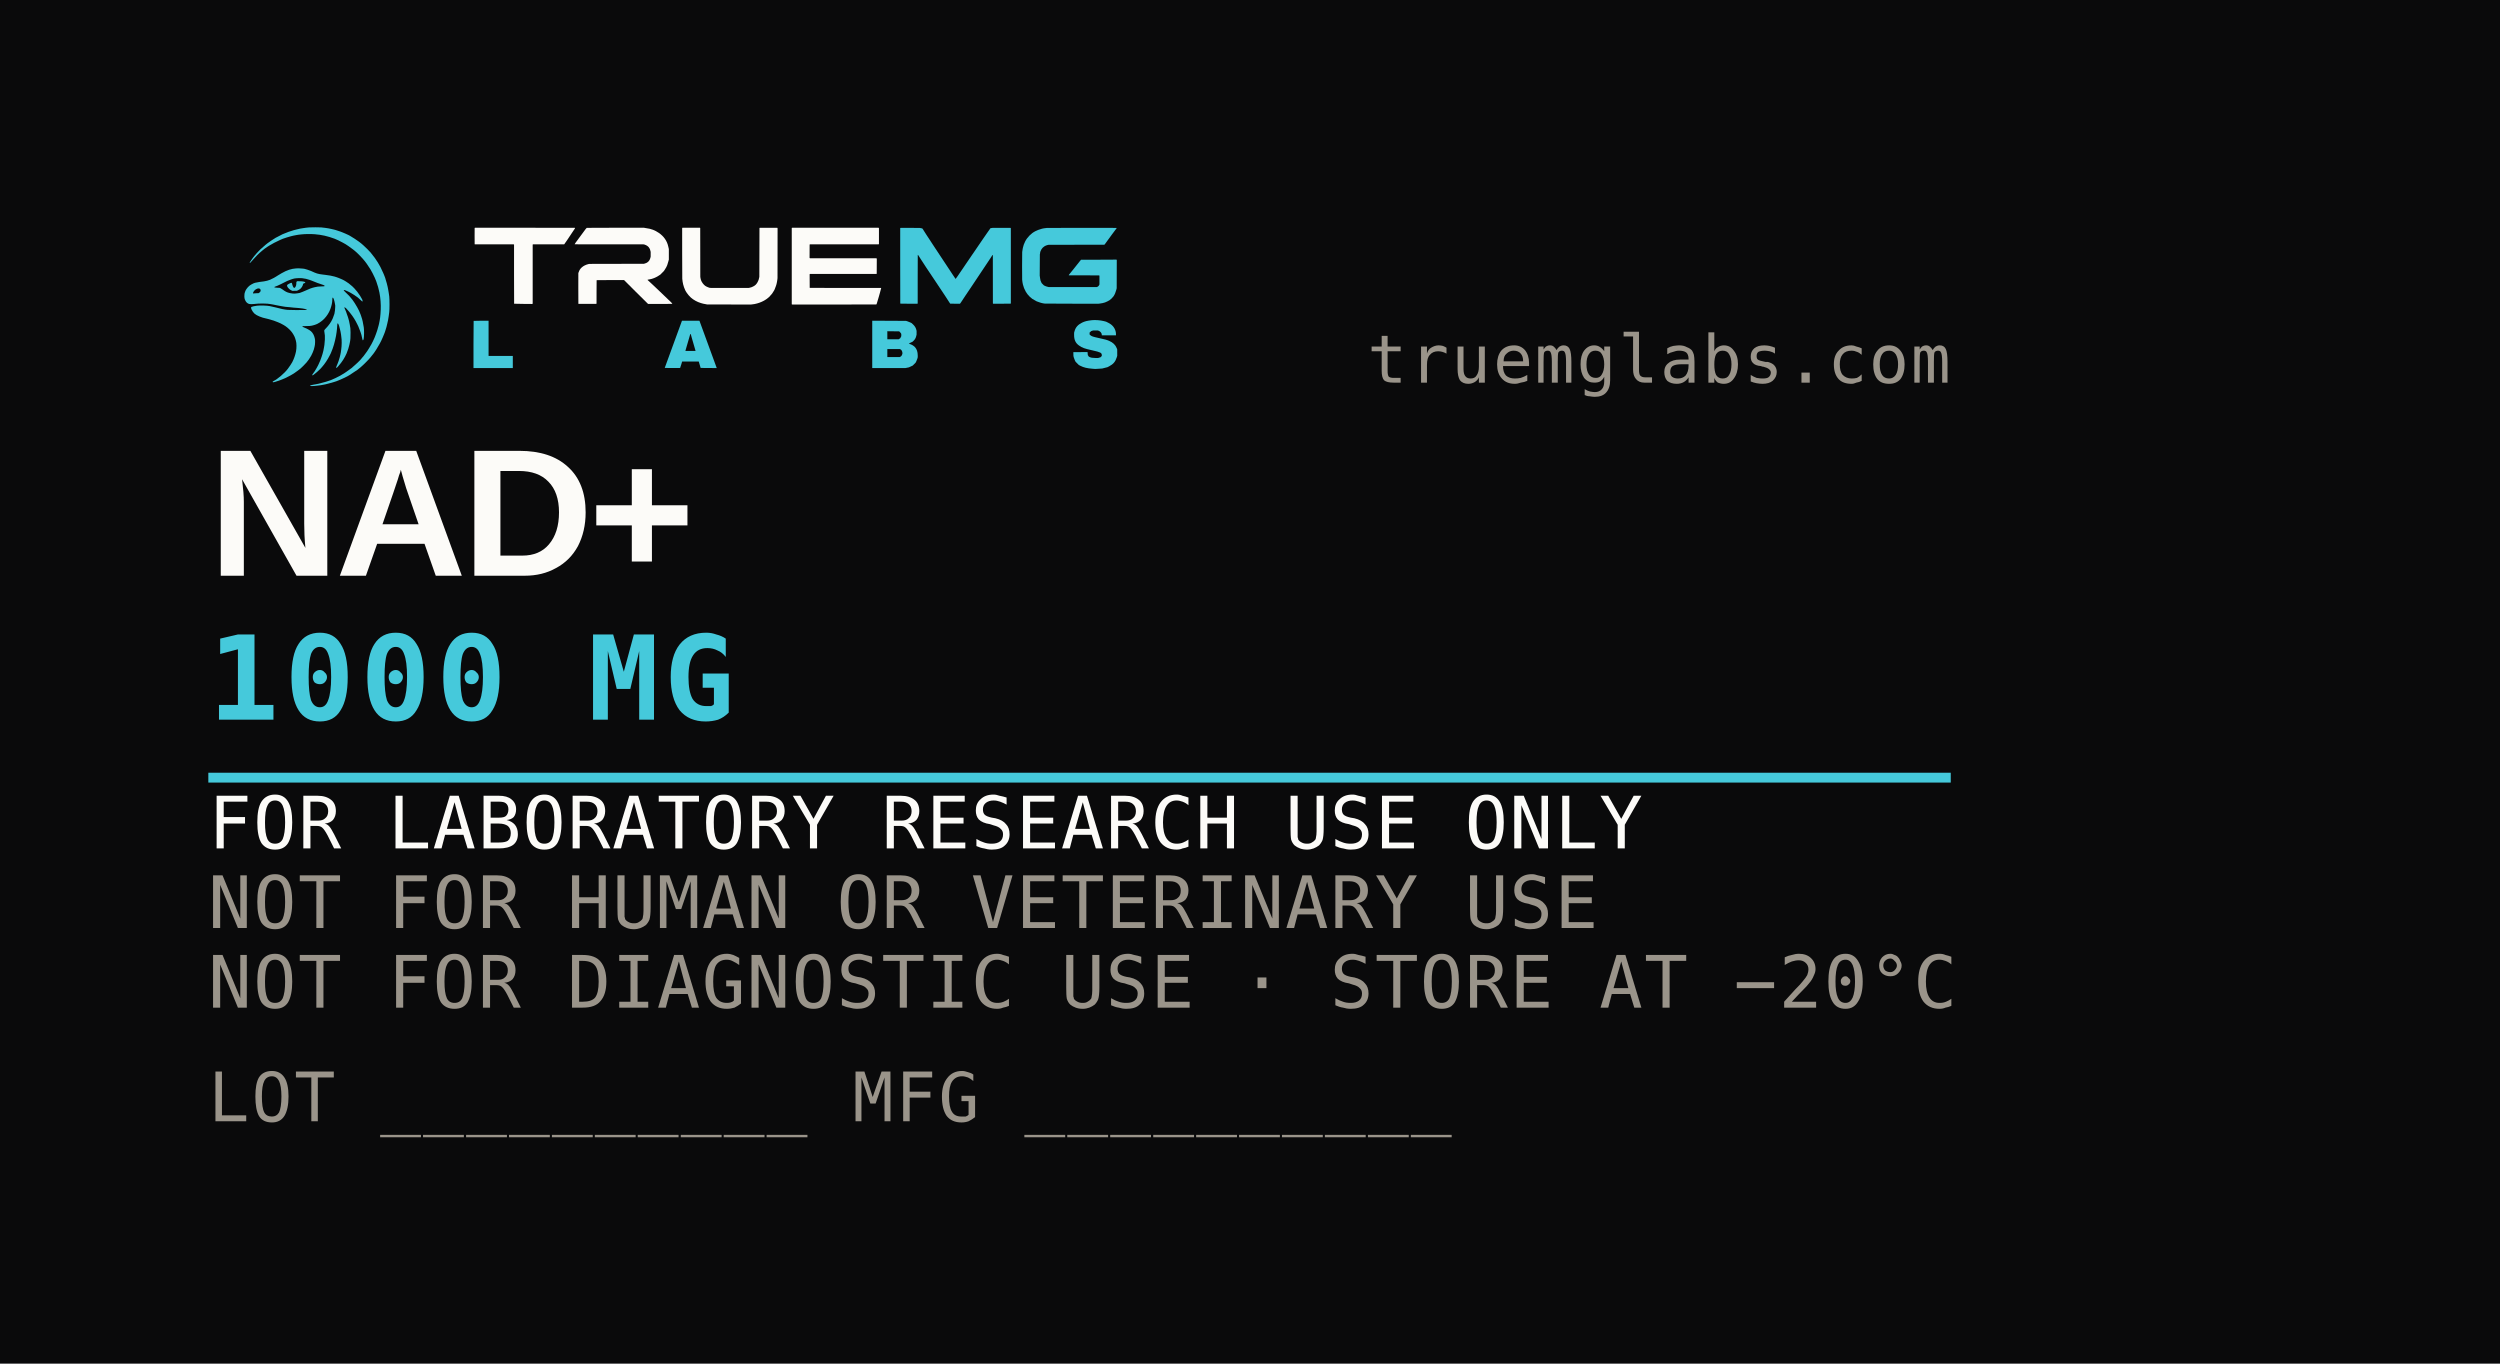
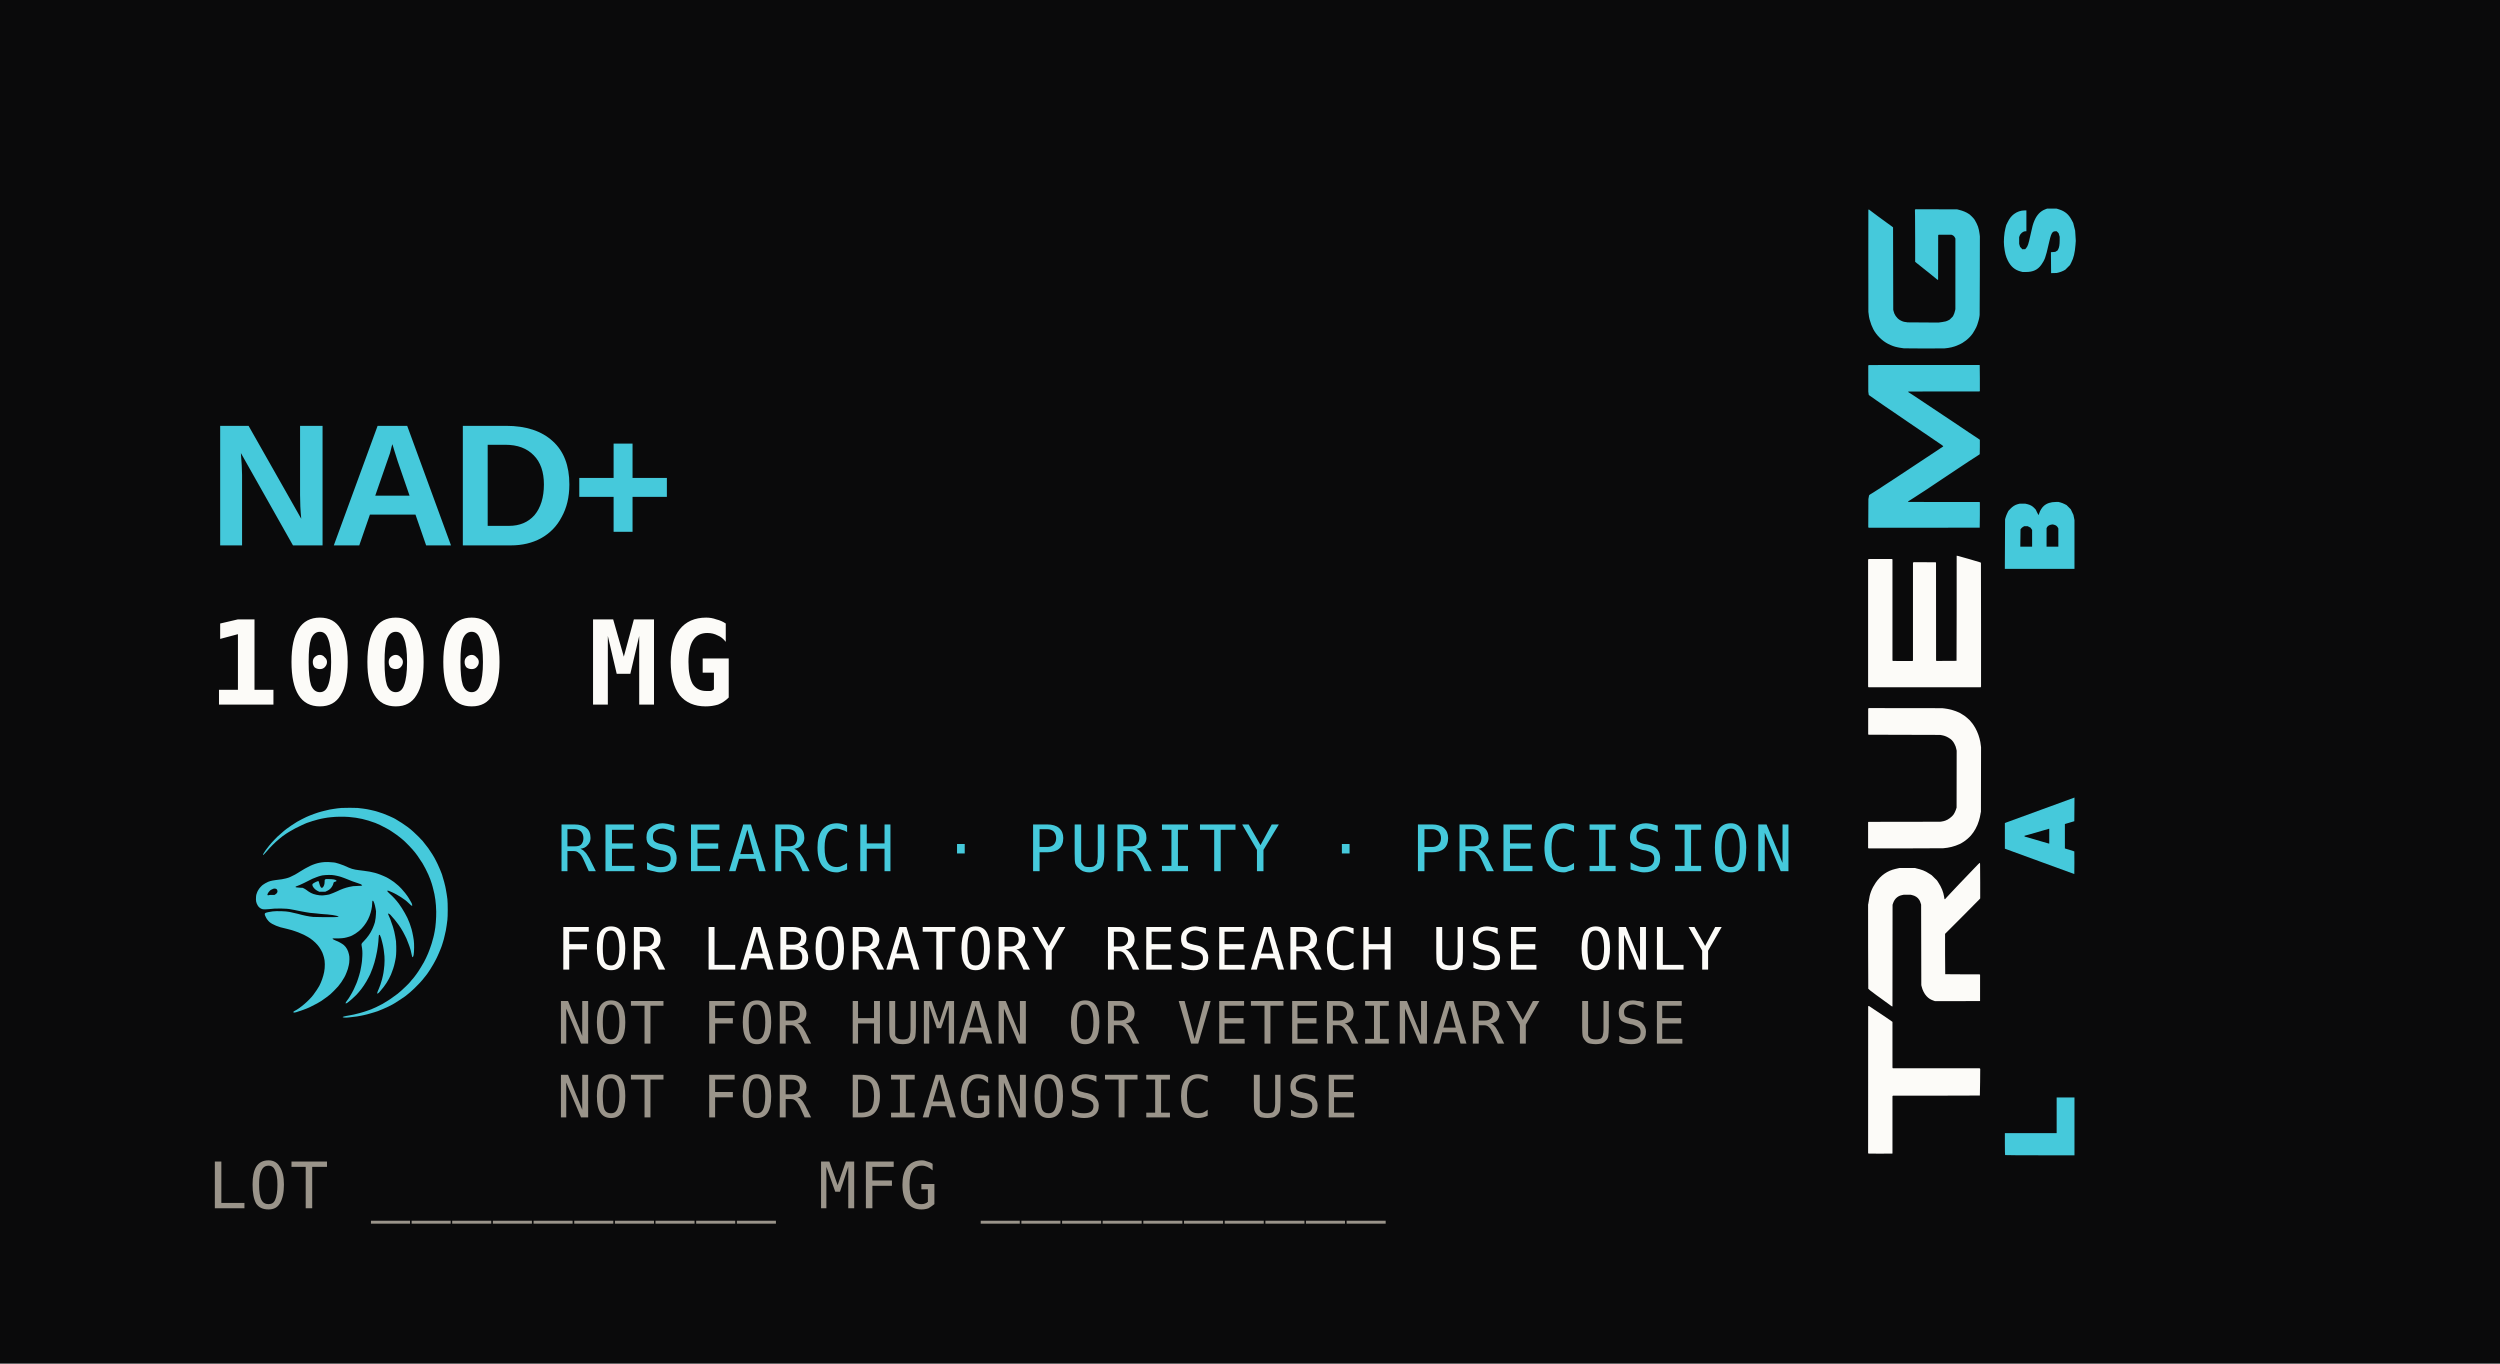
<svg xmlns="http://www.w3.org/2000/svg" width="66.0mm" height="36.0mm" viewBox="0 0 66.0 36.0">
  <rect x="0" y="0" width="66.0" height="36.0" fill="#0A0A0B" />
-   <g transform="translate(5.500,5.300) scale(0.0035)">
-     <g transform="translate(0,1600) scale(0.025,-0.025)" fill="#45C9DB" stroke="none">
-       <path d="M30400 55957 c-297 -16 -720 -59 -940 -94 -220 -35 -598 -91 -840 -124 -768 -105 -982 -149 -2060 -419 -187 -47 -520 -130 -740 -184 -821 -204 -2477 -801 -3440 -1242 -528 -241 -1624 -809 -2100 -1086 -590 -345 -2063 -1335 -2434 -1636 -184 -150 -429 -344 -546 -432 -225 -171 -418 -340 -1592 -1400 -171 -154 -354 -346 -408 -427 -53 -81 -151 -178 -217 -217 -65 -39 -332 -323 -591 -631 -260 -307 -536 -632 -615 -722 -79 -90 -204 -252 -278 -361 -74 -110 -192 -263 -262 -340 -114 -126 -263 -343 -696 -1013 -216 -334 -206 -561 14 -319 54 61 220 236 368 390 148 154 351 382 453 506 583 717 1913 2044 2524 2520 187 146 376 305 420 354 124 139 986 773 1403 1033 152 95 430 269 617 387 719 454 2073 1166 2860 1505 308 133 603 269 657 303 136 88 871 359 1323 488 209 60 422 131 472 159 51 28 280 93 509 144 229 52 529 139 668 194 138 54 485 138 771 186 286 48 664 121 840 162 176 41 500 94 720 119 220 24 553 61 740 82 1195 135 2877 157 4140 55 2107 -171 3829 -563 6000 -1368 547 -203 1543 -682 2440 -1172 805 -441 925 -512 1273 -757 172 -121 406 -279 520 -351 314 -199 918 -640 1261 -920 168 -138 414 -333 546 -433 671 -512 2476 -2380 3072 -3178 171 -230 399 -535 507 -678 203 -270 597 -862 1144 -1720 301 -472 1075 -1973 1331 -2582 244 -582 288 -689 440 -1078 157 -402 526 -1548 526 -1634 0 -25 63 -271 139 -546 425 -1525 659 -3281 692 -5200 24 -1413 -143 -3550 -352 -4500 -43 -198 -116 -563 -160 -812 -45 -249 -115 -537 -156 -640 -40 -103 -95 -296 -122 -428 -70 -351 -400 -1420 -556 -1800 -45 -110 -126 -335 -179 -500 -303 -935 -1266 -2951 -1690 -3540 -48 -66 -136 -217 -195 -335 -59 -118 -223 -384 -363 -590 -141 -206 -291 -442 -333 -525 -80 -157 -865 -1223 -1119 -1521 -80 -93 -265 -302 -411 -463 -146 -160 -293 -345 -327 -409 -114 -218 -2195 -2185 -2830 -2676 -482 -373 -1297 -962 -1638 -1185 -187 -123 -392 -257 -455 -299 -933 -620 -1772 -1089 -2765 -1547 -1211 -558 -1273 -583 -2220 -892 -165 -54 -462 -153 -659 -220 -404 -137 -1597 -460 -1841 -499 -88 -14 -268 -60 -400 -101 -132 -42 -497 -113 -811 -159 -315 -46 -711 -117 -880 -159 -170 -41 -410 -95 -534 -119 -231 -46 -397 -133 -347 -183 95 -94 798 -124 1312 -56 165 22 480 57 700 78 872 82 1752 214 2260 340 209 52 470 107 580 122 229 33 1212 293 1670 443 170 56 494 152 720 213 225 62 554 167 730 234 812 310 1131 440 1222 499 54 35 216 108 361 162 314 117 1446 662 1757 846 121 71 355 207 520 301 366 210 1934 1241 2396 1576 184 134 481 371 660 526 178 155 414 350 524 433 303 227 1686 1577 2220 2165 530 584 702 788 1026 1220 124 165 288 365 363 445 76 80 195 237 265 348 69 111 214 324 322 474 107 150 267 390 356 533 591 958 912 1505 1022 1741 70 149 190 374 268 501 77 128 192 355 255 505 63 150 272 615 464 1033 191 418 388 895 437 1060 48 165 128 376 176 469 47 93 114 299 147 457 34 159 105 389 159 511 54 123 134 394 178 603 44 209 133 578 197 820 205 766 368 1607 466 2396 53 420 127 980 164 1244 103 719 104 3773 2 4678 -40 351 -80 651 -89 666 -10 15 -53 304 -97 642 -44 338 -123 794 -176 1014 -53 220 -110 499 -126 620 -35 263 -450 1784 -595 2180 -56 154 -103 326 -103 383 -1 57 -46 192 -102 300 -55 108 -130 296 -165 417 -36 121 -106 301 -157 400 -51 99 -137 297 -190 440 -127 339 -665 1495 -792 1700 -54 88 -134 241 -177 340 -180 415 -1143 1960 -1598 2567 -399 531 -784 1023 -1271 1625 -285 353 -1603 1669 -2131 2128 -215 187 -483 422 -594 522 -112 101 -303 252 -424 337 -121 85 -274 203 -340 262 -268 241 -2259 1538 -2760 1799 -154 81 -352 185 -440 232 -251 134 -937 448 -980 448 -21 0 -151 53 -289 119 -523 248 -1616 649 -2243 823 -194 54 -383 113 -420 133 -38 19 -212 65 -388 103 -176 37 -574 130 -885 205 -311 75 -689 154 -840 175 -151 22 -572 84 -935 139 -363 54 -912 118 -1220 141 -624 46 -2827 46 -3660 -1z" />
-       <path d="M26520 43595 c-1503 -101 -2804 -534 -4460 -1485 -714 -409 -983 -571 -1100 -661 -55 -43 -163 -110 -240 -149 -77 -40 -201 -119 -276 -176 -252 -192 -912 -540 -1832 -966 -362 -168 -1371 -434 -1832 -483 -220 -24 -849 -105 -1397 -181 -1084 -151 -1615 -302 -2108 -598 -124 -75 -244 -136 -267 -136 -23 0 -123 -62 -222 -138 -99 -75 -243 -170 -319 -210 -194 -101 -835 -791 -958 -1032 -57 -110 -148 -261 -204 -335 -55 -74 -113 -191 -127 -260 -15 -69 -77 -242 -139 -385 -93 -215 -119 -350 -150 -780 -62 -878 26 -1314 388 -1935 234 -401 636 -717 1052 -828 273 -73 1001 -73 1501 0 1439 208 4011 182 5050 -52 99 -22 459 -87 800 -145 341 -57 728 -138 860 -179 132 -41 510 -114 840 -162 330 -47 780 -129 1000 -181 220 -51 607 -113 860 -136 253 -24 865 -80 1360 -124 495 -45 981 -98 1080 -118 99 -20 306 -37 460 -38 354 -3 1780 -140 2269 -220 561 -91 1231 -246 1282 -297 107 -107 -50 -145 -708 -168 -1005 -37 -4364 -9 -5019 41 -919 71 -2277 343 -3524 706 -295 86 -642 164 -1920 435 -801 170 -2892 235 -3833 119 -689 -85 -1433 -246 -1627 -352 -142 -77 -161 -105 -172 -254 -7 -100 14 -219 54 -296 36 -70 115 -247 175 -392 132 -321 525 -849 832 -1119 668 -585 2172 -1205 3551 -1464 184 -34 412 -90 507 -124 95 -34 263 -78 373 -99 481 -89 2334 -717 2607 -883 70 -43 250 -120 400 -172 244 -83 464 -195 1313 -665 764 -423 1614 -1125 2248 -1858 531 -613 1106 -1620 1268 -2220 39 -143 124 -429 189 -636 240 -761 257 -2233 37 -3317 -217 -1075 -632 -2255 -1116 -3173 -229 -434 -819 -1321 -1340 -2014 -1001 -1331 -3082 -3113 -4317 -3698 -201 -95 -291 -207 -251 -311 40 -104 505 -42 935 126 201 79 390 143 420 143 30 0 161 38 291 85 130 47 425 153 656 235 1057 378 1752 700 3120 1446 773 421 1073 619 2200 1450 708 522 898 688 1617 1407 888 889 1167 1215 1709 1992 459 658 952 1543 1074 1925 28 88 87 232 131 320 162 320 426 1184 487 1588 34 226 81 482 105 568 24 86 47 446 51 800 5 574 -6 700 -108 1164 -196 892 -591 1610 -1163 2111 -348 305 -1330 854 -1763 986 -288 88 -828 392 -822 463 7 83 242 104 886 80 867 -32 1816 58 2336 222 198 62 469 141 603 175 749 190 2014 1010 2759 1788 834 871 1481 1889 1872 2948 371 1003 586 2015 587 2767 0 510 43 700 159 700 169 0 460 -829 623 -1780 l107 -620 -22 -660 c-20 -592 -86 -1119 -231 -1831 -41 -202 -387 -1161 -474 -1316 -22 -40 -93 -192 -157 -337 -367 -838 -1079 -1848 -1882 -2673 -599 -615 -608 -633 -509 -1135 146 -744 192 -1447 147 -2272 -48 -871 -109 -1582 -139 -1632 -12 -18 -67 -361 -124 -762 -56 -401 -146 -867 -198 -1036 -53 -168 -107 -378 -122 -466 -14 -88 -78 -322 -141 -520 -64 -198 -160 -504 -214 -680 -152 -499 -411 -1216 -459 -1274 -24 -29 -90 -177 -147 -329 -57 -152 -145 -349 -195 -437 -51 -88 -122 -250 -158 -360 -36 -110 -119 -281 -185 -380 -66 -99 -120 -197 -120 -218 0 -20 -72 -160 -160 -310 -88 -149 -235 -402 -327 -562 -315 -549 -487 -810 -761 -1157 -516 -654 -501 -911 32 -556 404 269 1699 1403 2036 1782 132 149 367 412 523 584 778 860 1696 2237 2305 3457 131 264 289 579 351 700 62 121 141 322 177 448 36 125 128 358 204 519 77 160 140 315 140 345 0 29 52 183 115 341 392 980 975 3467 1107 4727 32 308 86 767 118 1020 33 253 61 649 62 880 5 962 253 961 558 -3 94 -296 211 -735 261 -977 49 -242 135 -611 191 -820 55 -209 121 -587 145 -840 25 -253 62 -559 82 -680 172 -1013 156 -2619 -38 -3940 -42 -286 -88 -619 -102 -740 -14 -121 -76 -427 -137 -680 -61 -253 -150 -622 -197 -820 -127 -538 -590 -1900 -721 -2122 -39 -66 -146 -312 -238 -546 -153 -393 -176 -552 -79 -552 54 0 393 237 393 275 0 17 149 195 331 395 955 1050 1835 2420 2383 3710 337 792 716 1965 832 2574 36 190 109 535 161 766 162 707 225 1653 199 3000 -22 1204 -30 1285 -245 2420 -174 915 -259 1298 -325 1453 -34 81 -78 246 -98 366 -20 121 -90 346 -154 500 -65 155 -172 452 -238 661 -219 697 -371 1096 -590 1549 -225 468 -255 587 -158 625 60 23 542 -311 542 -375 0 -18 167 -210 371 -426 204 -216 424 -465 490 -553 65 -88 227 -295 361 -460 806 -1000 1475 -2061 2055 -3260 159 -330 307 -633 329 -674 87 -161 473 -1149 536 -1371 37 -129 117 -352 179 -495 130 -300 330 -1063 443 -1694 78 -431 162 -666 238 -666 74 0 192 250 233 495 136 809 151 2549 29 3405 -164 1155 -478 2567 -677 3046 -53 129 -120 333 -147 454 -28 121 -91 301 -140 400 -49 99 -112 252 -139 340 -263 842 -1447 2937 -2313 4092 -647 863 -1321 1593 -2113 2292 -380 335 -559 564 -507 649 35 57 368 -4 513 -94 72 -44 234 -116 359 -159 125 -43 285 -113 354 -156 69 -43 225 -117 346 -164 193 -76 779 -416 1600 -929 143 -89 368 -246 500 -349 132 -103 324 -236 427 -295 103 -59 226 -156 273 -217 47 -60 209 -209 361 -330 151 -121 341 -298 423 -393 147 -172 412 -367 500 -367 65 0 11 374 -86 593 -41 95 -200 374 -352 620 -152 246 -308 510 -346 587 -75 150 -584 868 -818 1153 -619 756 -1136 1324 -1463 1607 -910 786 -1306 1090 -1806 1385 -172 102 -385 235 -473 295 -208 143 -717 397 -1153 577 -191 79 -504 209 -697 289 -192 80 -485 187 -650 238 -165 50 -453 139 -640 196 -545 168 -1843 407 -2580 476 -374 34 -869 97 -1100 139 -231 41 -582 94 -780 116 -361 41 -1191 293 -1520 460 -595 303 -1597 706 -2220 892 -828 248 -1011 292 -1227 295 -114 1 -339 19 -500 39 -451 57 -1085 72 -1593 38z m1750 -2955 c603 -47 1755 -303 2219 -493 182 -75 385 -148 451 -164 66 -15 237 -80 380 -143 809 -358 2387 -945 3079 -1146 331 -96 539 -198 665 -324 l62 -61 -65 -65 c-53 -53 -213 -68 -952 -89 -973 -28 -1196 -54 -1970 -230 -915 -207 -1807 -533 -2759 -1007 -349 -173 -1455 -617 -1800 -722 -198 -60 -1095 -189 -1477 -212 -768 -46 -2093 236 -2671 568 -510 292 -675 400 -952 621 -165 132 -444 309 -620 393 l-320 152 -722 36 c-406 19 -761 55 -810 82 -106 56 -115 157 -18 191 39 13 178 68 310 123 132 55 384 151 560 213 176 62 653 285 1060 495 407 211 947 483 1200 605 253 122 559 273 680 335 121 62 328 144 460 181 132 37 313 110 402 161 90 52 307 131 483 176 176 45 382 108 458 139 375 156 1784 254 2667 185z m-12741 -3188 c84 -49 157 -141 206 -259 153 -369 -11 -726 -452 -985 l-183 -108 -600 0 c-407 0 -628 -16 -687 -50 -118 -67 -232 -63 -294 11 -172 208 461 1091 900 1255 118 44 284 119 368 165 187 103 540 89 742 -29z" />
-       <path d="M26687 39620 l-119 -100 -18 -470 c-17 -409 -36 -512 -147 -790 -197 -494 -466 -674 -672 -450 -159 174 -361 642 -408 950 -51 326 -114 458 -237 490 -131 34 -1056 -420 -1251 -615 -316 -316 318 -1235 1125 -1629 l379 -186 681 3 680 2 425 205 c315 151 495 269 691 452 333 312 649 831 725 1190 68 324 93 351 426 450 314 94 364 159 230 301 -178 190 -840 297 -1832 297 l-559 0 -119 -100z" />
-     </g>
-   </g>
-   <g transform="translate(12.500,6.000) scale(0.003017)">
+   <g transform="translate(49.30,30.50) rotate(-90) scale(0.004437)">
    <g transform="translate(0,681) scale(0.025,-0.025)" stroke="none">
      <g fill="#FCFBF8">
        <path d="M465 27020 l-58 -59 -15 -2770 c-8 -1524 0 -2802 18 -2841 l33 -70 6816 0 6815 0 61 -61 61 -61 -3 -10322 c-2 -5867 12 -10336 32 -10355 19 -18 1457 -45 3195 -61 l3160 -28 70 77 70 78 0 10325 0 10325 77 42 78 41 5439 0 5440 0 86 110 c125 160 843 1198 1065 1538 295 455 724 1099 1709 2569 l910 1356 -12 104 -12 103 -17488 9 -17488 9 -59 -58z" />
        <path d="M39653 27037 c-49 -18 -221 -200 -384 -405 -458 -576 -1855 -2468 -2161 -2925 -179 -268 -743 -1037 -1416 -1929 -166 -221 -278 -407 -266 -440 l22 -57 12086 -12 12086 -12 278 -88 c640 -203 1152 -536 1485 -965 307 -395 445 -712 569 -1304 l66 -320 0 -800 0 -800 -66 -300 c-181 -812 -569 -1408 -1152 -1768 -273 -168 -352 -202 -789 -341 l-351 -111 -9580 -21 -9580 -22 -300 -72 c-898 -215 -1753 -647 -2317 -1169 -555 -514 -833 -960 -1109 -1776 l-74 -220 -9 -5315 c-6 -2923 5 -5341 24 -5374 l33 -60 3113 -1 3113 0 48 65 47 66 6 4063 c3 2235 15 4080 27 4100 13 21 2011 36 4813 36 l4790 0 4138 -4134 c2275 -2274 4176 -4155 4224 -4180 l88 -46 3836 0 c2110 0 4003 12 4207 26 l369 26 19 50 c22 57 -449 537 -1427 1453 -693 648 -3219 3069 -3680 3525 -144 143 -513 492 -821 776 -307 284 -765 716 -1018 960 -460 444 -678 647 -1334 1239 l-350 316 13 64 12 65 180 30 c98 16 287 47 419 68 1108 179 2211 624 3280 1324 l560 366 620 626 620 626 263 400 c457 695 732 1203 890 1648 218 612 370 1114 408 1352 14 88 56 250 92 360 l67 200 0 1860 0 1860 -67 280 c-37 154 -105 451 -152 660 -425 1916 -1544 3522 -3281 4711 -1373 939 -2719 1447 -4380 1652 -176 22 -437 66 -580 99 l-260 59 -9960 -6 c-5478 -3 -9999 -20 -10047 -38z" />
        <path d="M73081 27003 l-41 -78 3 -8632 c2 -4748 18 -8831 36 -9073 101 -1383 432 -2698 970 -3860 66 -143 137 -296 156 -340 20 -44 107 -188 194 -320 88 -132 189 -294 225 -360 209 -379 985 -1283 1459 -1702 967 -852 2219 -1538 3517 -1926 650 -194 1101 -302 1480 -354 165 -23 381 -62 480 -87 l180 -46 7678 -14 7679 -14 341 41 c875 105 996 127 1782 328 1078 274 2363 850 3164 1418 90 64 252 177 360 252 187 130 549 429 780 644 172 160 902 995 1009 1154 55 80 204 315 333 521 129 206 275 440 325 520 50 80 106 181 125 225 20 44 83 188 142 320 184 414 294 707 421 1120 67 220 148 481 179 580 32 99 77 306 101 460 24 154 62 337 84 406 22 69 70 384 107 700 l66 574 11 8700 12 8700 -51 100 -50 100 -3067 0 -3067 0 -52 -52 -52 -52 -24 -8508 -24 -8508 -44 -260 c-110 -664 -270 -1122 -588 -1684 -416 -734 -817 -1122 -1520 -1473 -547 -273 -643 -308 -1159 -424 l-449 -100 -6776 10 -6776 11 -200 71 c-110 39 -290 99 -400 133 -249 78 -763 334 -1012 503 -573 388 -1285 1345 -1482 1993 -23 77 -72 239 -109 360 -36 121 -85 364 -108 540 l-41 320 -14 8515 -13 8515 -45 55 -46 55 -3073 0 -3074 0 -42 -77z" />
        <path d="M111470 27037 l-70 -41 0 -13357 0 -13356 77 -42 78 -41 14699 0 c8085 0 14727 11 14761 23 73 29 147 254 589 1797 45 154 107 361 140 460 63 190 147 481 240 830 105 394 171 630 288 1030 333 1138 450 1584 428 1620 l-25 40 -12447 1 c-6847 0 -12469 14 -12496 31 l-47 30 -13 2367 -12 2367 52 52 52 52 11644 8 11643 7 44 44 44 44 13 2601 14 2601 -64 97 -64 98 -11636 0 -11636 0 -65 65 -65 65 9 2319 10 2320 55 55 56 56 12035 0 12036 0 42 77 41 78 0 2733 0 2734 -61 88 -61 87 -15129 1 -15129 0 -70 -41z" />
      </g>
      <g fill="#45C9DB">
        <path d="M149428 26991 l-69 -51 0 -13193 c0 -7256 10 -13210 23 -13230 14 -22 1228 -37 3012 -37 l2990 0 48 48 48 48 0 8485 c0 4667 11 8496 24 8510 51 51 137 -27 250 -225 101 -177 300 -490 866 -1360 66 -102 354 -541 640 -976 286 -435 601 -923 700 -1084 99 -162 321 -503 493 -760 172 -256 505 -753 740 -1103 235 -350 445 -663 467 -695 22 -31 510 -762 1084 -1623 574 -861 1170 -1754 1324 -1985 154 -231 405 -609 558 -840 153 -231 503 -754 776 -1163 274 -408 516 -772 538 -808 22 -36 195 -296 384 -577 189 -282 556 -836 816 -1232 1081 -1646 1205 -1838 1541 -2380 75 -121 155 -233 178 -249 22 -17 800 -30 1727 -30 l1686 -1 119 135 c65 75 217 295 338 490 237 384 977 1507 1354 2055 228 331 2457 3644 2617 3889 44 67 699 1051 1456 2187 757 1135 1423 2135 1480 2222 180 274 1884 2825 1961 2936 156 223 1269 1899 1393 2098 72 114 250 393 396 620 l265 412 64 -13 65 -12 10 -8456 10 -8455 45 -54 45 -54 3045 1 c1675 0 3068 15 3097 33 l52 33 3 9997 c2 5498 1 11430 -2 13183 l-5 3187 -64 64 -64 64 -3106 -3 -3106 -4 -378 -57 -379 -56 -90 -91 c-86 -86 -510 -688 -1208 -1715 -174 -255 -384 -561 -468 -680 -84 -119 -276 -396 -427 -616 -151 -220 -458 -665 -682 -990 -1061 -1535 -1504 -2184 -2993 -4392 -102 -151 -291 -424 -420 -606 -395 -558 -1826 -2658 -2692 -3952 -243 -363 -534 -795 -646 -960 -362 -533 -933 -1370 -1216 -1780 -151 -220 -481 -706 -734 -1080 -645 -958 -666 -976 -803 -710 -42 83 -173 285 -290 450 -117 165 -304 439 -414 609 -110 170 -319 485 -464 700 -262 388 -699 1050 -1710 2591 -288 440 -580 881 -649 980 -69 99 -254 378 -411 620 -158 242 -361 548 -451 680 -281 410 -2516 3790 -2639 3990 -64 104 -235 365 -380 580 -145 214 -333 498 -417 630 -84 132 -354 546 -599 920 -245 374 -615 940 -823 1259 -207 318 -435 660 -505 760 -71 99 -211 316 -313 481 -101 165 -291 462 -420 660 -130 198 -296 457 -368 575 -72 117 -167 271 -211 341 -44 69 -139 228 -212 352 -169 288 -192 306 -474 358 -129 23 -333 61 -454 84 l-220 41 -3341 16 -3341 15 -70 -51z" />
        <path d="M200748 27015 c-12 -12 -199 -36 -415 -54 -432 -34 -1041 -135 -1353 -224 -1056 -300 -1666 -529 -2360 -890 -1428 -741 -2792 -2118 -3512 -3547 -409 -812 -663 -1509 -787 -2160 -25 -132 -70 -357 -100 -500 -79 -379 -135 -742 -162 -1060 -43 -494 -55 -9253 -14 -9700 56 -610 149 -1204 259 -1660 102 -419 325 -1132 377 -1200 16 -22 80 -166 140 -320 130 -331 384 -846 530 -1076 305 -481 394 -610 605 -874 491 -615 1084 -1182 1642 -1570 290 -202 1442 -860 1505 -860 28 0 101 -26 164 -59 200 -104 621 -251 1093 -383 253 -70 546 -153 651 -184 105 -31 330 -75 500 -97 170 -23 390 -53 489 -68 99 -14 4347 -33 9440 -40 l9260 -14 540 64 c656 78 1322 222 1791 386 457 161 1227 540 1629 803 397 259 1101 959 1378 1369 420 622 746 1395 972 2303 l125 500 14 4945 15 4946 -71 71 -71 71 -1581 -27 c-870 -14 -3652 -26 -6184 -26 l-4603 0 -358 -430 c-730 -878 -909 -1102 -1673 -2099 -240 -314 -558 -715 -706 -891 -148 -176 -383 -466 -523 -644 -337 -431 -699 -871 -887 -1081 -88 -98 -148 -202 -140 -243 l14 -72 5305 -10 5304 -10 53 -64 53 -63 2 -1507 2 -1506 -91 -224 c-110 -274 -304 -474 -603 -623 l-226 -113 -8400 4 -8400 4 -320 70 c-469 102 -882 246 -1179 409 l-261 145 -360 364 -361 364 -139 260 c-255 475 -361 834 -439 1480 -25 209 -65 499 -88 643 l-43 264 25 3744 25 3744 40 105 c22 58 40 190 41 293 1 337 223 944 505 1380 483 748 1297 1294 2194 1474 l240 48 9794 23 9795 22 117 140 c64 77 166 212 225 299 139 203 491 691 749 1038 529 712 1029 1396 1202 1646 106 153 235 331 287 397 354 447 648 839 1069 1427 120 168 302 408 403 532 l184 226 -13 87 -12 88 -12145 8 c-6680 5 -12155 -1 -12167 -13z" />
      </g>
    </g>
    <g transform="translate(0,811.8) scale(2.00071)">
      <g transform="translate(0,214) scale(0.025,-0.025)" fill="#45C9DB" stroke="none">
        <path d="M108180 8534 c-883 -105 -1223 -191 -1720 -433 -723 -354 -1137 -832 -1320 -1524 l-62 -237 -3 -388 c-4 -854 255 -1416 851 -1840 580 -413 916 -536 2354 -856 1425 -317 1640 -428 1640 -841 l0 -141 -113 -114 -114 -113 -214 -63 -214 -64 -425 0 c-504 0 -844 55 -1052 172 l-152 85 -83 134 -83 134 -20 258 -21 258 -1245 -10 -1244 -11 9 -334 9 -334 66 -266 c36 -146 121 -374 189 -506 l125 -240 281 -282 281 -281 281 -146 c560 -291 1154 -435 2099 -509 l500 -39 606 38 606 39 461 117 462 116 312 163 c696 362 1073 805 1299 1525 l94 299 -2 560 -2 560 -94 240 c-217 556 -654 973 -1318 1259 -413 178 -717 261 -1834 501 -954 205 -1224 295 -1434 476 l-146 126 -4 173 -5 172 146 134 147 134 173 52 173 51 400 1 400 1 151 -53 c299 -106 549 -418 549 -685 l0 -122 1240 0 1240 0 0 232 c0 429 -157 880 -432 1244 -232 306 -531 541 -948 745 l-360 176 -388 100 c-588 151 -1538 223 -2092 157z" />
        <path d="M27 8413 c-15 -14 -27 -1877 -27 -4140 l0 -4113 3440 0 3440 0 0 1060 0 1060 -2120 0 -2120 0 0 3080 0 3080 -1293 0 c-712 0 -1306 -12 -1320 -27z" />
        <path d="M36449 8370 c-16 -38 -696 -1897 -1510 -4130 l-1482 -4060 1338 -11 c735 -5 1345 -2 1355 8 10 10 94 267 186 571 l167 552 1453 0 1453 0 166 -560 166 -560 1408 -11 1408 -10 -54 150 c-226 634 -2882 7899 -2925 8001 l-54 130 -1523 0 -1524 0 -28 -70z m1733 -2892 c92 -340 278 -981 413 -1425 135 -444 245 -826 245 -850 l0 -43 -880 0 -880 0 0 35 c0 20 118 428 261 908 144 480 325 1099 402 1375 77 276 150 534 162 574 12 40 41 66 65 58 l43 -14 169 -618z" />
        <path d="M69760 4303 l0 -4143 2902 0 2901 0 309 62 308 62 334 158 333 158 252 251 251 252 125 248 c69 137 153 351 185 477 l60 229 -1 321 c-1 601 -160 1085 -470 1430 -201 224 -556 447 -848 535 -133 40 -241 82 -241 95 0 12 146 91 325 175 l324 152 189 177 c231 216 381 483 460 821 l61 257 0 322 1 321 -62 239 c-83 323 -270 621 -559 892 l-241 226 -260 128 c-143 71 -368 160 -499 198 l-239 69 -2950 15 -2950 15 0 -4142z m4807 2197 c59 -44 145 -145 190 -225 l83 -146 0 -196 0 -196 -90 -178 -90 -178 -136 -91 -136 -90 -994 0 -994 0 0 702 0 702 1030 -12 1030 -12 107 -80z m151 -3079 c149 -77 276 -287 306 -506 l24 -176 -47 -179 c-53 -196 -161 -336 -329 -424 l-108 -56 -1082 0 -1082 0 0 700 0 700 1102 0 1102 0 114 -59z" />
      </g>
    </g>
  </g>
-   <text x="51.50" y="10.10" text-anchor="end" font-family="IBM Plex Mono, SF Mono, Menlo, monospace" font-size="1.75" letter-spacing="0.05" fill="#9A948A">truemglabs.com</text>
-   <text x="5.5" y="15.20" font-family="Archivo Black, Archivo, Helvetica Neue, Arial, sans-serif" font-weight="900" font-size="4.80" letter-spacing="-0.12" fill="#FCFBF8">NAD+</text>
-   <text x="5.5" y="19.00" font-family="IBM Plex Mono, SF Mono, Menlo, monospace" font-weight="600" font-size="3.10" letter-spacing="0.14" fill="#45C9DB">1000 MG</text>
-   <rect x="5.5" y="20.40" width="46.00" height="0.26" fill="#45C9DB" />
-   <text x="5.5" y="22.40" font-family="IBM Plex Mono, SF Mono, Menlo, monospace" font-size="1.90" letter-spacing="0.04" fill="#FCFBF8">FOR LABORATORY RESEARCH USE ONLY</text>
-   <text x="5.5" y="24.50" font-family="IBM Plex Mono, SF Mono, Menlo, monospace" font-size="1.90" letter-spacing="0.04" fill="#9A948A">NOT FOR HUMAN OR VETERINARY USE</text>
-   <text x="5.5" y="26.60" font-family="IBM Plex Mono, SF Mono, Menlo, monospace" font-size="1.90" letter-spacing="0.04" fill="#9A948A">NOT FOR DIAGNOSTIC USE · STORE AT −20°C</text>
-   <text x="5.5" y="29.60" font-family="IBM Plex Mono, SF Mono, Menlo, monospace" font-size="1.80" letter-spacing="0.05" fill="#9A948A">LOT __________   MFG __________</text>
+   <text x="5.5" y="14.40" font-family="Archivo Black, Archivo, Helvetica Neue, Arial, sans-serif" font-weight="900" font-size="4.60" letter-spacing="-0.12" fill="#45C9DB">NAD+</text>
+   <text x="5.5" y="18.60" font-family="IBM Plex Mono, SF Mono, Menlo, monospace" font-weight="600" font-size="3.10" letter-spacing="0.14" fill="#FCFBF8">1000 MG</text>
+   <g transform="translate(5.500,20.400) scale(0.004625)">
+     <g transform="translate(0,1600) scale(0.025,-0.025)" fill="#45C9DB" stroke="none">
+       <path d="M30400 55957 c-297 -16 -720 -59 -940 -94 -220 -35 -598 -91 -840 -124 -768 -105 -982 -149 -2060 -419 -187 -47 -520 -130 -740 -184 -821 -204 -2477 -801 -3440 -1242 -528 -241 -1624 -809 -2100 -1086 -590 -345 -2063 -1335 -2434 -1636 -184 -150 -429 -344 -546 -432 -225 -171 -418 -340 -1592 -1400 -171 -154 -354 -346 -408 -427 -53 -81 -151 -178 -217 -217 -65 -39 -332 -323 -591 -631 -260 -307 -536 -632 -615 -722 -79 -90 -204 -252 -278 -361 -74 -110 -192 -263 -262 -340 -114 -126 -263 -343 -696 -1013 -216 -334 -206 -561 14 -319 54 61 220 236 368 390 148 154 351 382 453 506 583 717 1913 2044 2524 2520 187 146 376 305 420 354 124 139 986 773 1403 1033 152 95 430 269 617 387 719 454 2073 1166 2860 1505 308 133 603 269 657 303 136 88 871 359 1323 488 209 60 422 131 472 159 51 28 280 93 509 144 229 52 529 139 668 194 138 54 485 138 771 186 286 48 664 121 840 162 176 41 500 94 720 119 220 24 553 61 740 82 1195 135 2877 157 4140 55 2107 -171 3829 -563 6000 -1368 547 -203 1543 -682 2440 -1172 805 -441 925 -512 1273 -757 172 -121 406 -279 520 -351 314 -199 918 -640 1261 -920 168 -138 414 -333 546 -433 671 -512 2476 -2380 3072 -3178 171 -230 399 -535 507 -678 203 -270 597 -862 1144 -1720 301 -472 1075 -1973 1331 -2582 244 -582 288 -689 440 -1078 157 -402 526 -1548 526 -1634 0 -25 63 -271 139 -546 425 -1525 659 -3281 692 -5200 24 -1413 -143 -3550 -352 -4500 -43 -198 -116 -563 -160 -812 -45 -249 -115 -537 -156 -640 -40 -103 -95 -296 -122 -428 -70 -351 -400 -1420 -556 -1800 -45 -110 -126 -335 -179 -500 -303 -935 -1266 -2951 -1690 -3540 -48 -66 -136 -217 -195 -335 -59 -118 -223 -384 -363 -590 -141 -206 -291 -442 -333 -525 -80 -157 -865 -1223 -1119 -1521 -80 -93 -265 -302 -411 -463 -146 -160 -293 -345 -327 -409 -114 -218 -2195 -2185 -2830 -2676 -482 -373 -1297 -962 -1638 -1185 -187 -123 -392 -257 -455 -299 -933 -620 -1772 -1089 -2765 -1547 -1211 -558 -1273 -583 -2220 -892 -165 -54 -462 -153 -659 -220 -404 -137 -1597 -460 -1841 -499 -88 -14 -268 -60 -400 -101 -132 -42 -497 -113 -811 -159 -315 -46 -711 -117 -880 -159 -170 -41 -410 -95 -534 -119 -231 -46 -397 -133 -347 -183 95 -94 798 -124 1312 -56 165 22 480 57 700 78 872 82 1752 214 2260 340 209 52 470 107 580 122 229 33 1212 293 1670 443 170 56 494 152 720 213 225 62 554 167 730 234 812 310 1131 440 1222 499 54 35 216 108 361 162 314 117 1446 662 1757 846 121 71 355 207 520 301 366 210 1934 1241 2396 1576 184 134 481 371 660 526 178 155 414 350 524 433 303 227 1686 1577 2220 2165 530 584 702 788 1026 1220 124 165 288 365 363 445 76 80 195 237 265 348 69 111 214 324 322 474 107 150 267 390 356 533 591 958 912 1505 1022 1741 70 149 190 374 268 501 77 128 192 355 255 505 63 150 272 615 464 1033 191 418 388 895 437 1060 48 165 128 376 176 469 47 93 114 299 147 457 34 159 105 389 159 511 54 123 134 394 178 603 44 209 133 578 197 820 205 766 368 1607 466 2396 53 420 127 980 164 1244 103 719 104 3773 2 4678 -40 351 -80 651 -89 666 -10 15 -53 304 -97 642 -44 338 -123 794 -176 1014 -53 220 -110 499 -126 620 -35 263 -450 1784 -595 2180 -56 154 -103 326 -103 383 -1 57 -46 192 -102 300 -55 108 -130 296 -165 417 -36 121 -106 301 -157 400 -51 99 -137 297 -190 440 -127 339 -665 1495 -792 1700 -54 88 -134 241 -177 340 -180 415 -1143 1960 -1598 2567 -399 531 -784 1023 -1271 1625 -285 353 -1603 1669 -2131 2128 -215 187 -483 422 -594 522 -112 101 -303 252 -424 337 -121 85 -274 203 -340 262 -268 241 -2259 1538 -2760 1799 -154 81 -352 185 -440 232 -251 134 -937 448 -980 448 -21 0 -151 53 -289 119 -523 248 -1616 649 -2243 823 -194 54 -383 113 -420 133 -38 19 -212 65 -388 103 -176 37 -574 130 -885 205 -311 75 -689 154 -840 175 -151 22 -572 84 -935 139 -363 54 -912 118 -1220 141 -624 46 -2827 46 -3660 -1z" />
+       <path d="M26520 43595 c-1503 -101 -2804 -534 -4460 -1485 -714 -409 -983 -571 -1100 -661 -55 -43 -163 -110 -240 -149 -77 -40 -201 -119 -276 -176 -252 -192 -912 -540 -1832 -966 -362 -168 -1371 -434 -1832 -483 -220 -24 -849 -105 -1397 -181 -1084 -151 -1615 -302 -2108 -598 -124 -75 -244 -136 -267 -136 -23 0 -123 -62 -222 -138 -99 -75 -243 -170 -319 -210 -194 -101 -835 -791 -958 -1032 -57 -110 -148 -261 -204 -335 -55 -74 -113 -191 -127 -260 -15 -69 -77 -242 -139 -385 -93 -215 -119 -350 -150 -780 -62 -878 26 -1314 388 -1935 234 -401 636 -717 1052 -828 273 -73 1001 -73 1501 0 1439 208 4011 182 5050 -52 99 -22 459 -87 800 -145 341 -57 728 -138 860 -179 132 -41 510 -114 840 -162 330 -47 780 -129 1000 -181 220 -51 607 -113 860 -136 253 -24 865 -80 1360 -124 495 -45 981 -98 1080 -118 99 -20 306 -37 460 -38 354 -3 1780 -140 2269 -220 561 -91 1231 -246 1282 -297 107 -107 -50 -145 -708 -168 -1005 -37 -4364 -9 -5019 41 -919 71 -2277 343 -3524 706 -295 86 -642 164 -1920 435 -801 170 -2892 235 -3833 119 -689 -85 -1433 -246 -1627 -352 -142 -77 -161 -105 -172 -254 -7 -100 14 -219 54 -296 36 -70 115 -247 175 -392 132 -321 525 -849 832 -1119 668 -585 2172 -1205 3551 -1464 184 -34 412 -90 507 -124 95 -34 263 -78 373 -99 481 -89 2334 -717 2607 -883 70 -43 250 -120 400 -172 244 -83 464 -195 1313 -665 764 -423 1614 -1125 2248 -1858 531 -613 1106 -1620 1268 -2220 39 -143 124 -429 189 -636 240 -761 257 -2233 37 -3317 -217 -1075 -632 -2255 -1116 -3173 -229 -434 -819 -1321 -1340 -2014 -1001 -1331 -3082 -3113 -4317 -3698 -201 -95 -291 -207 -251 -311 40 -104 505 -42 935 126 201 79 390 143 420 143 30 0 161 38 291 85 130 47 425 153 656 235 1057 378 1752 700 3120 1446 773 421 1073 619 2200 1450 708 522 898 688 1617 1407 888 889 1167 1215 1709 1992 459 658 952 1543 1074 1925 28 88 87 232 131 320 162 320 426 1184 487 1588 34 226 81 482 105 568 24 86 47 446 51 800 5 574 -6 700 -108 1164 -196 892 -591 1610 -1163 2111 -348 305 -1330 854 -1763 986 -288 88 -828 392 -822 463 7 83 242 104 886 80 867 -32 1816 58 2336 222 198 62 469 141 603 175 749 190 2014 1010 2759 1788 834 871 1481 1889 1872 2948 371 1003 586 2015 587 2767 0 510 43 700 159 700 169 0 460 -829 623 -1780 l107 -620 -22 -660 c-20 -592 -86 -1119 -231 -1831 -41 -202 -387 -1161 -474 -1316 -22 -40 -93 -192 -157 -337 -367 -838 -1079 -1848 -1882 -2673 -599 -615 -608 -633 -509 -1135 146 -744 192 -1447 147 -2272 -48 -871 -109 -1582 -139 -1632 -12 -18 -67 -361 -124 -762 -56 -401 -146 -867 -198 -1036 -53 -168 -107 -378 -122 -466 -14 -88 -78 -322 -141 -520 -64 -198 -160 -504 -214 -680 -152 -499 -411 -1216 -459 -1274 -24 -29 -90 -177 -147 -329 -57 -152 -145 -349 -195 -437 -51 -88 -122 -250 -158 -360 -36 -110 -119 -281 -185 -380 -66 -99 -120 -197 -120 -218 0 -20 -72 -160 -160 -310 -88 -149 -235 -402 -327 -562 -315 -549 -487 -810 -761 -1157 -516 -654 -501 -911 32 -556 404 269 1699 1403 2036 1782 132 149 367 412 523 584 778 860 1696 2237 2305 3457 131 264 289 579 351 700 62 121 141 322 177 448 36 125 128 358 204 519 77 160 140 315 140 345 0 29 52 183 115 341 392 980 975 3467 1107 4727 32 308 86 767 118 1020 33 253 61 649 62 880 5 962 253 961 558 -3 94 -296 211 -735 261 -977 49 -242 135 -611 191 -820 55 -209 121 -587 145 -840 25 -253 62 -559 82 -680 172 -1013 156 -2619 -38 -3940 -42 -286 -88 -619 -102 -740 -14 -121 -76 -427 -137 -680 -61 -253 -150 -622 -197 -820 -127 -538 -590 -1900 -721 -2122 -39 -66 -146 -312 -238 -546 -153 -393 -176 -552 -79 -552 54 0 393 237 393 275 0 17 149 195 331 395 955 1050 1835 2420 2383 3710 337 792 716 1965 832 2574 36 190 109 535 161 766 162 707 225 1653 199 3000 -22 1204 -30 1285 -245 2420 -174 915 -259 1298 -325 1453 -34 81 -78 246 -98 366 -20 121 -90 346 -154 500 -65 155 -172 452 -238 661 -219 697 -371 1096 -590 1549 -225 468 -255 587 -158 625 60 23 542 -311 542 -375 0 -18 167 -210 371 -426 204 -216 424 -465 490 -553 65 -88 227 -295 361 -460 806 -1000 1475 -2061 2055 -3260 159 -330 307 -633 329 -674 87 -161 473 -1149 536 -1371 37 -129 117 -352 179 -495 130 -300 330 -1063 443 -1694 78 -431 162 -666 238 -666 74 0 192 250 233 495 136 809 151 2549 29 3405 -164 1155 -478 2567 -677 3046 -53 129 -120 333 -147 454 -28 121 -91 301 -140 400 -49 99 -112 252 -139 340 -263 842 -1447 2937 -2313 4092 -647 863 -1321 1593 -2113 2292 -380 335 -559 564 -507 649 35 57 368 -4 513 -94 72 -44 234 -116 359 -159 125 -43 285 -113 354 -156 69 -43 225 -117 346 -164 193 -76 779 -416 1600 -929 143 -89 368 -246 500 -349 132 -103 324 -236 427 -295 103 -59 226 -156 273 -217 47 -60 209 -209 361 -330 151 -121 341 -298 423 -393 147 -172 412 -367 500 -367 65 0 11 374 -86 593 -41 95 -200 374 -352 620 -152 246 -308 510 -346 587 -75 150 -584 868 -818 1153 -619 756 -1136 1324 -1463 1607 -910 786 -1306 1090 -1806 1385 -172 102 -385 235 -473 295 -208 143 -717 397 -1153 577 -191 79 -504 209 -697 289 -192 80 -485 187 -650 238 -165 50 -453 139 -640 196 -545 168 -1843 407 -2580 476 -374 34 -869 97 -1100 139 -231 41 -582 94 -780 116 -361 41 -1191 293 -1520 460 -595 303 -1597 706 -2220 892 -828 248 -1011 292 -1227 295 -114 1 -339 19 -500 39 -451 57 -1085 72 -1593 38z m1750 -2955 c603 -47 1755 -303 2219 -493 182 -75 385 -148 451 -164 66 -15 237 -80 380 -143 809 -358 2387 -945 3079 -1146 331 -96 539 -198 665 -324 l62 -61 -65 -65 c-53 -53 -213 -68 -952 -89 -973 -28 -1196 -54 -1970 -230 -915 -207 -1807 -533 -2759 -1007 -349 -173 -1455 -617 -1800 -722 -198 -60 -1095 -189 -1477 -212 -768 -46 -2093 236 -2671 568 -510 292 -675 400 -952 621 -165 132 -444 309 -620 393 l-320 152 -722 36 c-406 19 -761 55 -810 82 -106 56 -115 157 -18 191 39 13 178 68 310 123 132 55 384 151 560 213 176 62 653 285 1060 495 407 211 947 483 1200 605 253 122 559 273 680 335 121 62 328 144 460 181 132 37 313 110 402 161 90 52 307 131 483 176 176 45 382 108 458 139 375 156 1784 254 2667 185z m-12741 -3188 c84 -49 157 -141 206 -259 153 -369 -11 -726 -452 -985 l-183 -108 -600 0 c-407 0 -628 -16 -687 -50 -118 -67 -232 -63 -294 11 -172 208 461 1091 900 1255 118 44 284 119 368 165 187 103 540 89 742 -29z" />
+       <path d="M26687 39620 l-119 -100 -18 -470 c-17 -409 -36 -512 -147 -790 -197 -494 -466 -674 -672 -450 -159 174 -361 642 -408 950 -51 326 -114 458 -237 490 -131 34 -1056 -420 -1251 -615 -316 -316 318 -1235 1125 -1629 l379 -186 681 3 680 2 425 205 c315 151 495 269 691 452 333 312 649 831 725 1190 68 324 93 351 426 450 314 94 364 159 230 301 -178 190 -840 297 -1832 297 l-559 0 -119 -100z" />
+     </g>
+   </g>
+   <text x="14.70" y="23.00" font-family="IBM Plex Mono, SF Mono, Menlo, monospace" font-size="1.71" letter-spacing="0.1" fill="#45C9DB">RESEARCH · PURITY · PRECISION</text>
+   <text x="14.70" y="25.60" font-family="IBM Plex Mono, SF Mono, Menlo, monospace" font-size="1.55" letter-spacing="0.03" fill="#FCFBF8">FOR LABORATORY RESEARCH USE ONLY</text>
+   <text x="14.70" y="27.55" font-family="IBM Plex Mono, SF Mono, Menlo, monospace" font-size="1.55" letter-spacing="0.03" fill="#9A948A">NOT FOR HUMAN OR VETERINARY USE</text>
+   <text x="14.70" y="29.50" font-family="IBM Plex Mono, SF Mono, Menlo, monospace" font-size="1.55" letter-spacing="0.03" fill="#9A948A">NOT FOR DIAGNOSTIC USE</text>
+   <text x="5.5" y="31.90" font-family="IBM Plex Mono, SF Mono, Menlo, monospace" font-size="1.70" letter-spacing="0.05" fill="#9A948A">LOT __________   MFG __________</text>
</svg>
